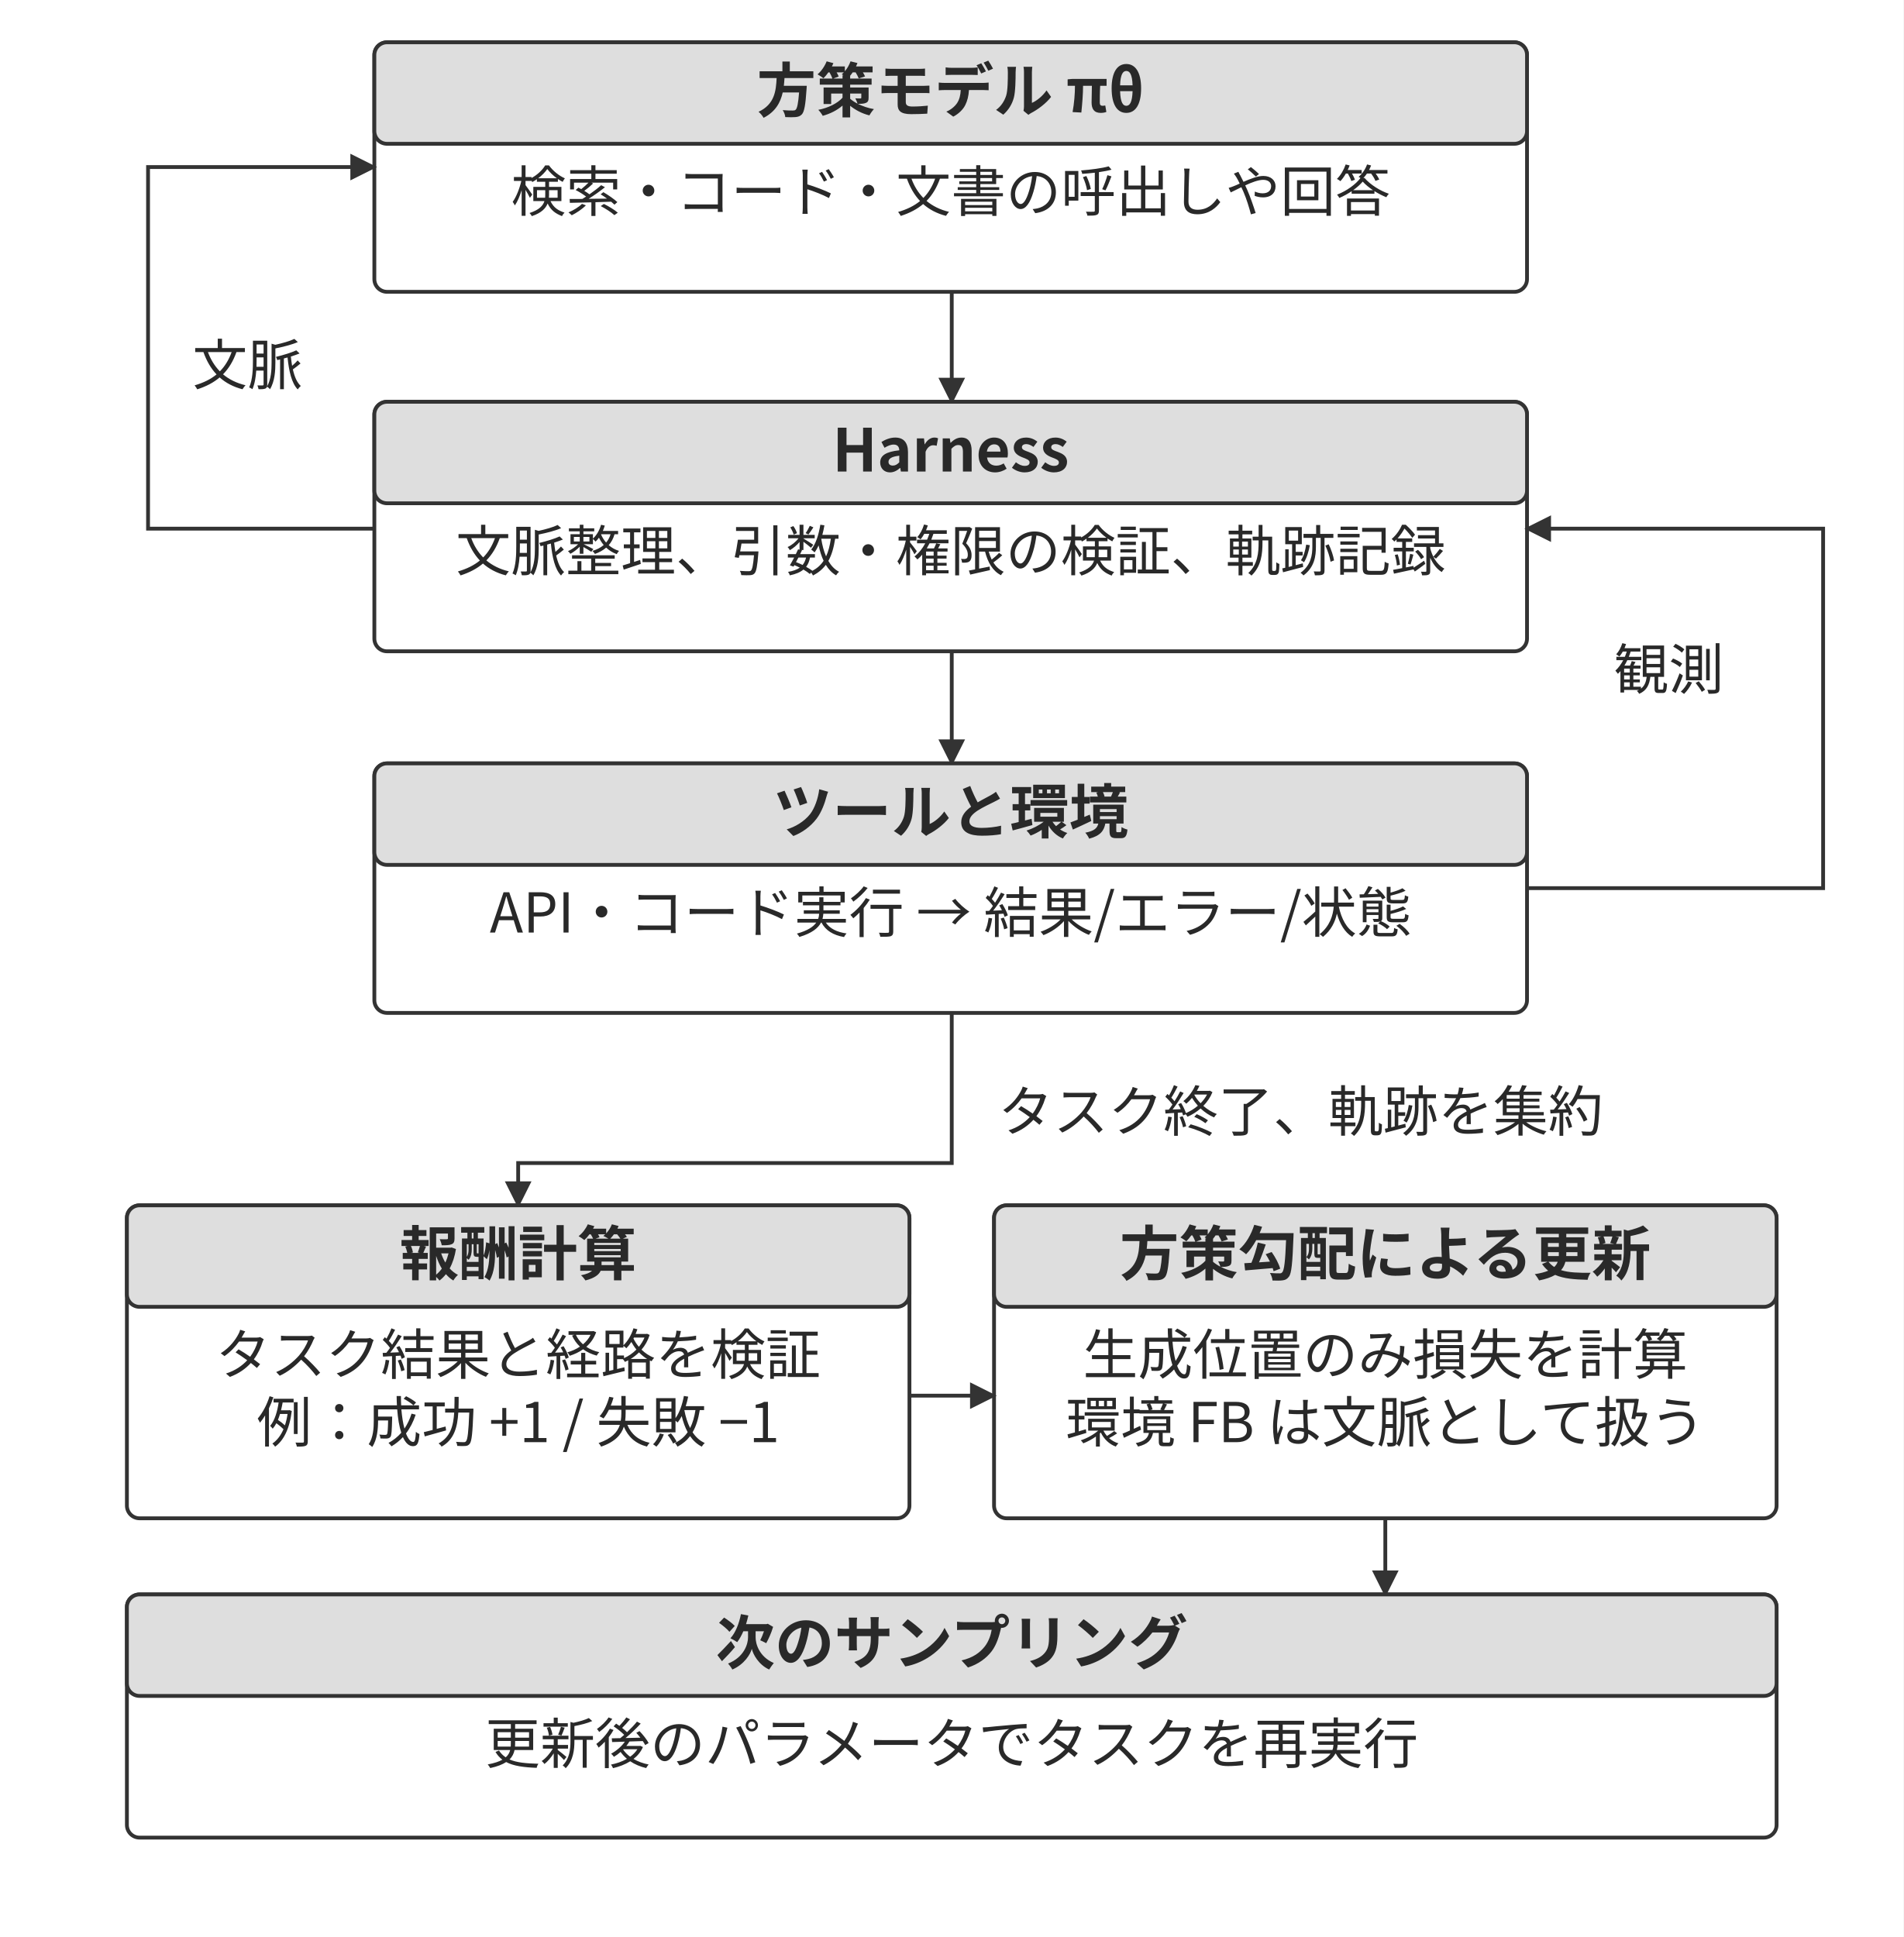
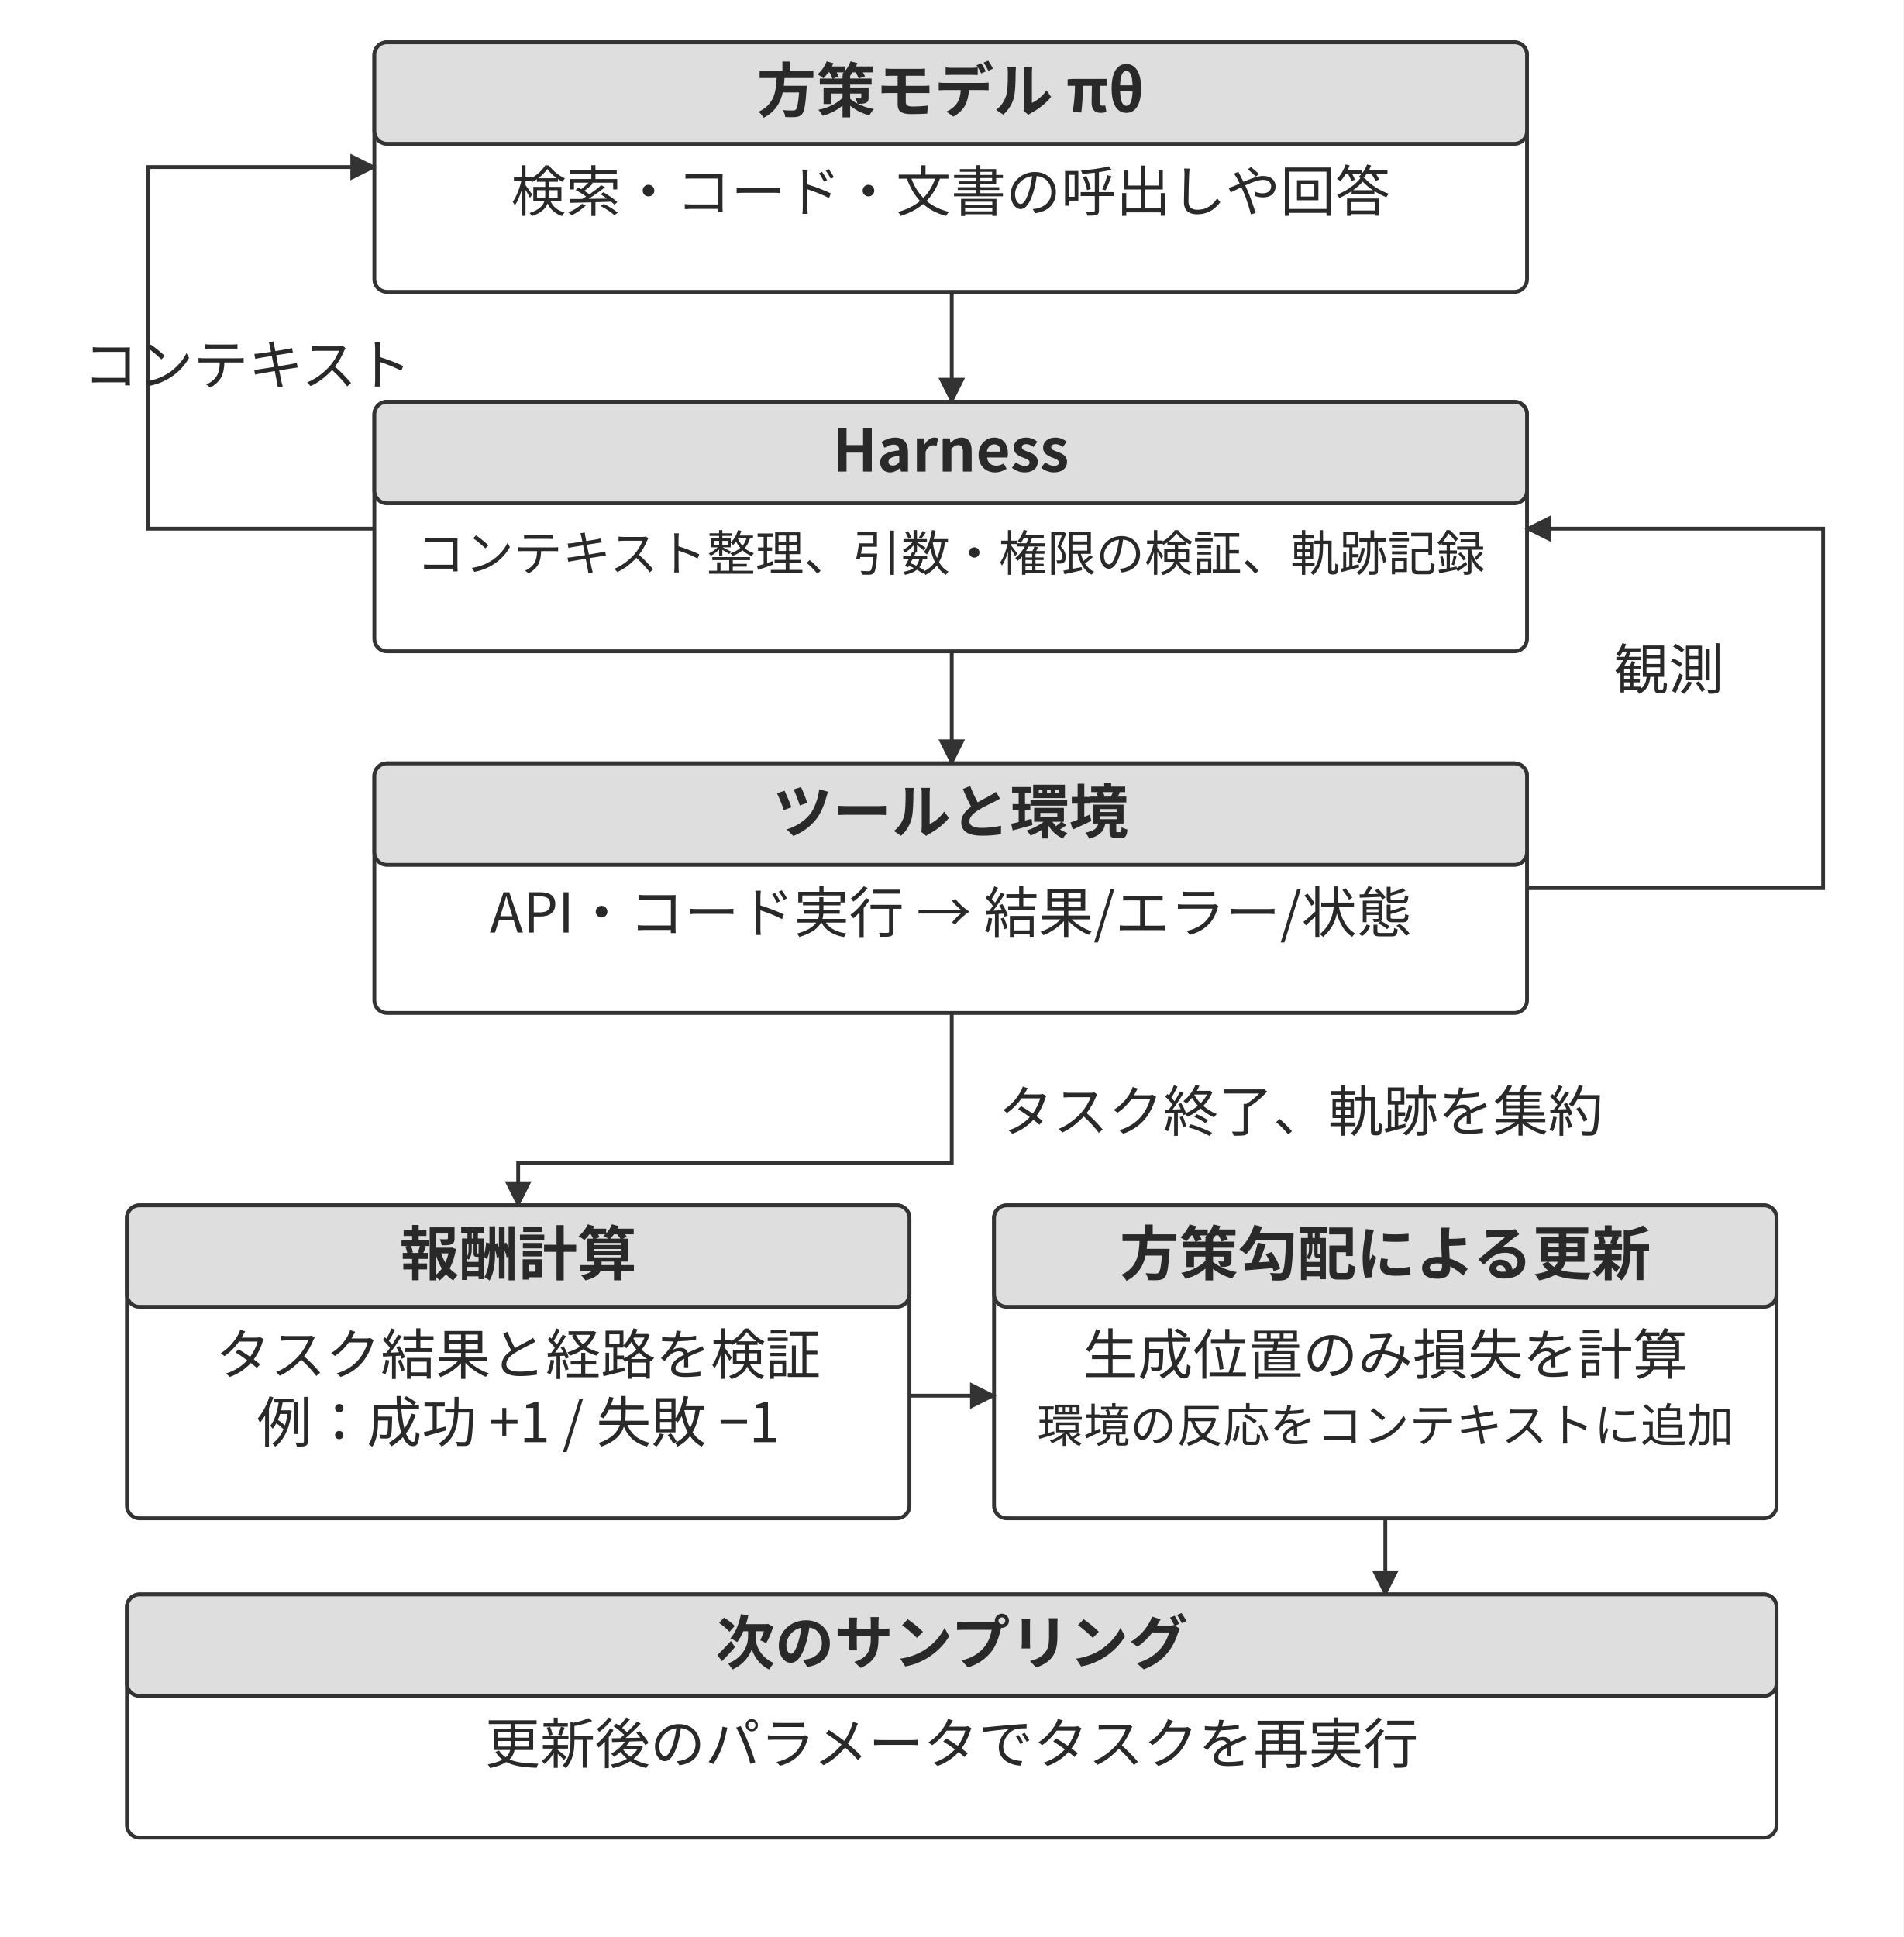
<svg xmlns="http://www.w3.org/2000/svg" width="106.000mm" height="107.884mm" viewBox="0 0 900 916" role="img" aria-labelledby="title desc">
  <defs>
    <marker id="arrow" viewBox="0 0 10 10" refX="9" refY="5" markerWidth="7" markerHeight="7" orient="auto-start-reverse">
      <path d="M0 0 L10 5 L0 10 Z" fill="#333333" />
    </marker>
  </defs>
  <rect width="900" height="916" fill="#ffffff" y="0" />
  <rect x="177" y="20" width="545" height="118" rx="6" fill="#ffffff" stroke="#333333" stroke-width="1.8" />
  <rect x="177" y="20" width="545" height="48" rx="6" fill="#dedede" stroke="#333333" stroke-width="1.8" />
  <text x="449.5" y="53" text-anchor="middle" font-family="&quot;Noto Sans CJK JP&quot;, &quot;Source Han Sans JP&quot;, &quot;Hiragino Sans&quot;, &quot;Yu Gothic&quot;, sans-serif" font-size="28.0" font-weight="700" fill="#292929">方策モデル πθ</text>
  <text x="449.5" y="100" text-anchor="middle" font-family="&quot;Noto Sans CJK JP&quot;, &quot;Source Han Sans JP&quot;, &quot;Hiragino Sans&quot;, &quot;Yu Gothic&quot;, sans-serif" font-size="26.0" font-weight="400" fill="#292929">検索・コード・文書の呼出しや回答</text>
  <path d="M450 138 L450 190" fill="none" stroke="#333333" stroke-width="1.8" marker-end="url(#arrow)" />
  <rect x="177" y="190" width="545" height="118" rx="6" fill="#ffffff" stroke="#333333" stroke-width="1.8" />
  <rect x="177" y="190" width="545" height="48" rx="6" fill="#dedede" stroke="#333333" stroke-width="1.8" />
  <text x="449.5" y="223" text-anchor="middle" font-family="&quot;Noto Sans CJK JP&quot;, &quot;Source Han Sans JP&quot;, &quot;Hiragino Sans&quot;, &quot;Yu Gothic&quot;, sans-serif" font-size="28.0" font-weight="700" fill="#292929">Harness</text>
-   <text x="449.5" y="270" text-anchor="middle" font-family="&quot;Noto Sans CJK JP&quot;, &quot;Source Han Sans JP&quot;, &quot;Hiragino Sans&quot;, &quot;Yu Gothic&quot;, sans-serif" font-size="26.0" font-weight="400" fill="#292929">文脈整理、引数・権限の検証、軌跡記録</text>
+   <text x="449.5" y="270" text-anchor="middle" font-family="&quot;Noto Sans CJK JP&quot;, &quot;Source Han Sans JP&quot;, &quot;Hiragino Sans&quot;, &quot;Yu Gothic&quot;, sans-serif" font-size="23" font-weight="400" fill="#292929">コンテキスト整理、引数・権限の検証、軌跡記録</text>
  <path d="M450 308 L450 361" fill="none" stroke="#333333" stroke-width="1.8" marker-end="url(#arrow)" />
  <rect x="177" y="361" width="545" height="118" rx="6" fill="#ffffff" stroke="#333333" stroke-width="1.8" />
  <rect x="177" y="361" width="545" height="48" rx="6" fill="#dedede" stroke="#333333" stroke-width="1.8" />
  <text x="449.5" y="394" text-anchor="middle" font-family="&quot;Noto Sans CJK JP&quot;, &quot;Source Han Sans JP&quot;, &quot;Hiragino Sans&quot;, &quot;Yu Gothic&quot;, sans-serif" font-size="28.0" font-weight="700" fill="#292929">ツールと環境</text>
  <text x="449.5" y="441" text-anchor="middle" font-family="&quot;Noto Sans CJK JP&quot;, &quot;Source Han Sans JP&quot;, &quot;Hiragino Sans&quot;, &quot;Yu Gothic&quot;, sans-serif" font-size="26.0" font-weight="400" fill="#292929">API・コード実行 → 結果/エラー/状態</text>
  <path d="M722 420 L862 420 L862 250 L722 250" fill="none" stroke="#333333" stroke-width="1.8" marker-end="url(#arrow)" />
  <text x="789" y="326" text-anchor="middle" font-family="&quot;Noto Sans CJK JP&quot;, &quot;Source Han Sans JP&quot;, &quot;Hiragino Sans&quot;, &quot;Yu Gothic&quot;, sans-serif" font-size="26.0" font-weight="400" fill="#292929">観測</text>
  <path d="M177 250 L70 250 L70 79 L177 79" fill="none" stroke="#333333" stroke-width="1.8" marker-end="url(#arrow)" />
-   <text x="117" y="182" text-anchor="middle" font-family="&quot;Noto Sans CJK JP&quot;, &quot;Source Han Sans JP&quot;, &quot;Hiragino Sans&quot;, &quot;Yu Gothic&quot;, sans-serif" font-size="26.0" font-weight="400" fill="#292929">文脈</text>
+   <text x="117" y="182" text-anchor="middle" font-family="&quot;Noto Sans CJK JP&quot;, &quot;Source Han Sans JP&quot;, &quot;Hiragino Sans&quot;, &quot;Yu Gothic&quot;, sans-serif" font-size="26.0" font-weight="400" fill="#292929">コンテキスト</text>
  <path d="M450 479 L450 550 L245 550 L245 570" fill="none" stroke="#333333" stroke-width="1.8" marker-end="url(#arrow)" />
  <text x="615" y="535" text-anchor="middle" font-family="&quot;Noto Sans CJK JP&quot;, &quot;Source Han Sans JP&quot;, &quot;Hiragino Sans&quot;, &quot;Yu Gothic&quot;, sans-serif" font-size="26.0" font-weight="400" fill="#292929">タスク終了、軌跡を集約</text>
  <rect x="60" y="570" width="370" height="148" rx="6" fill="#ffffff" stroke="#333333" stroke-width="1.8" />
  <rect x="60" y="570" width="370" height="48" rx="6" fill="#dedede" stroke="#333333" stroke-width="1.8" />
  <text x="245" y="603" text-anchor="middle" font-family="&quot;Noto Sans CJK JP&quot;, &quot;Source Han Sans JP&quot;, &quot;Hiragino Sans&quot;, &quot;Yu Gothic&quot;, sans-serif" font-size="28.0" font-weight="700" fill="#292929">報酬計算</text>
  <text x="245" y="650" text-anchor="middle" font-family="&quot;Noto Sans CJK JP&quot;, &quot;Source Han Sans JP&quot;, &quot;Hiragino Sans&quot;, &quot;Yu Gothic&quot;, sans-serif" font-size="26.0" font-weight="400" fill="#292929">タスク結果と経路を検証</text>
  <text x="245" y="682" text-anchor="middle" font-family="&quot;Noto Sans CJK JP&quot;, &quot;Source Han Sans JP&quot;, &quot;Hiragino Sans&quot;, &quot;Yu Gothic&quot;, sans-serif" font-size="26.0" font-weight="400" fill="#292929">例：成功 +1 / 失敗 −1</text>
  <rect x="470" y="570" width="370" height="148" rx="6" fill="#ffffff" stroke="#333333" stroke-width="1.8" />
  <rect x="470" y="570" width="370" height="48" rx="6" fill="#dedede" stroke="#333333" stroke-width="1.8" />
  <text x="655" y="603" text-anchor="middle" font-family="&quot;Noto Sans CJK JP&quot;, &quot;Source Han Sans JP&quot;, &quot;Hiragino Sans&quot;, &quot;Yu Gothic&quot;, sans-serif" font-size="28.0" font-weight="700" fill="#292929">方策勾配による更新</text>
  <text x="655" y="650" text-anchor="middle" font-family="&quot;Noto Sans CJK JP&quot;, &quot;Source Han Sans JP&quot;, &quot;Hiragino Sans&quot;, &quot;Yu Gothic&quot;, sans-serif" font-size="26.0" font-weight="400" fill="#292929">生成位置のみ損失を計算</text>
-   <text x="655" y="682" text-anchor="middle" font-family="&quot;Noto Sans CJK JP&quot;, &quot;Source Han Sans JP&quot;, &quot;Hiragino Sans&quot;, &quot;Yu Gothic&quot;, sans-serif" font-size="26.0" font-weight="400" fill="#292929">環境 FB は文脈として扱う</text>
+   <text x="655" y="682" text-anchor="middle" font-family="&quot;Noto Sans CJK JP&quot;, &quot;Source Han Sans JP&quot;, &quot;Hiragino Sans&quot;, &quot;Yu Gothic&quot;, sans-serif" font-size="22" font-weight="400" fill="#292929">環境の反応をコンテキストに追加</text>
  <path d="M430 660 L470 660" fill="none" stroke="#333333" stroke-width="1.8" marker-end="url(#arrow)" />
  <path d="M655 718 L655 754" fill="none" stroke="#333333" stroke-width="1.8" marker-end="url(#arrow)" />
  <rect x="60" y="754" width="780" height="115" rx="6" fill="#ffffff" stroke="#333333" stroke-width="1.8" />
  <rect x="60" y="754" width="780" height="48" rx="6" fill="#dedede" stroke="#333333" stroke-width="1.8" />
  <text x="450" y="787" text-anchor="middle" font-family="&quot;Noto Sans CJK JP&quot;, &quot;Source Han Sans JP&quot;, &quot;Hiragino Sans&quot;, &quot;Yu Gothic&quot;, sans-serif" font-size="28.0" font-weight="700" fill="#292929">次のサンプリング</text>
  <text x="450" y="834" text-anchor="middle" font-family="&quot;Noto Sans CJK JP&quot;, &quot;Source Han Sans JP&quot;, &quot;Hiragino Sans&quot;, &quot;Yu Gothic&quot;, sans-serif" font-size="26.0" font-weight="400" fill="#292929">更新後のパラメータでタスクを再実行</text>
  <defs />
</svg>
